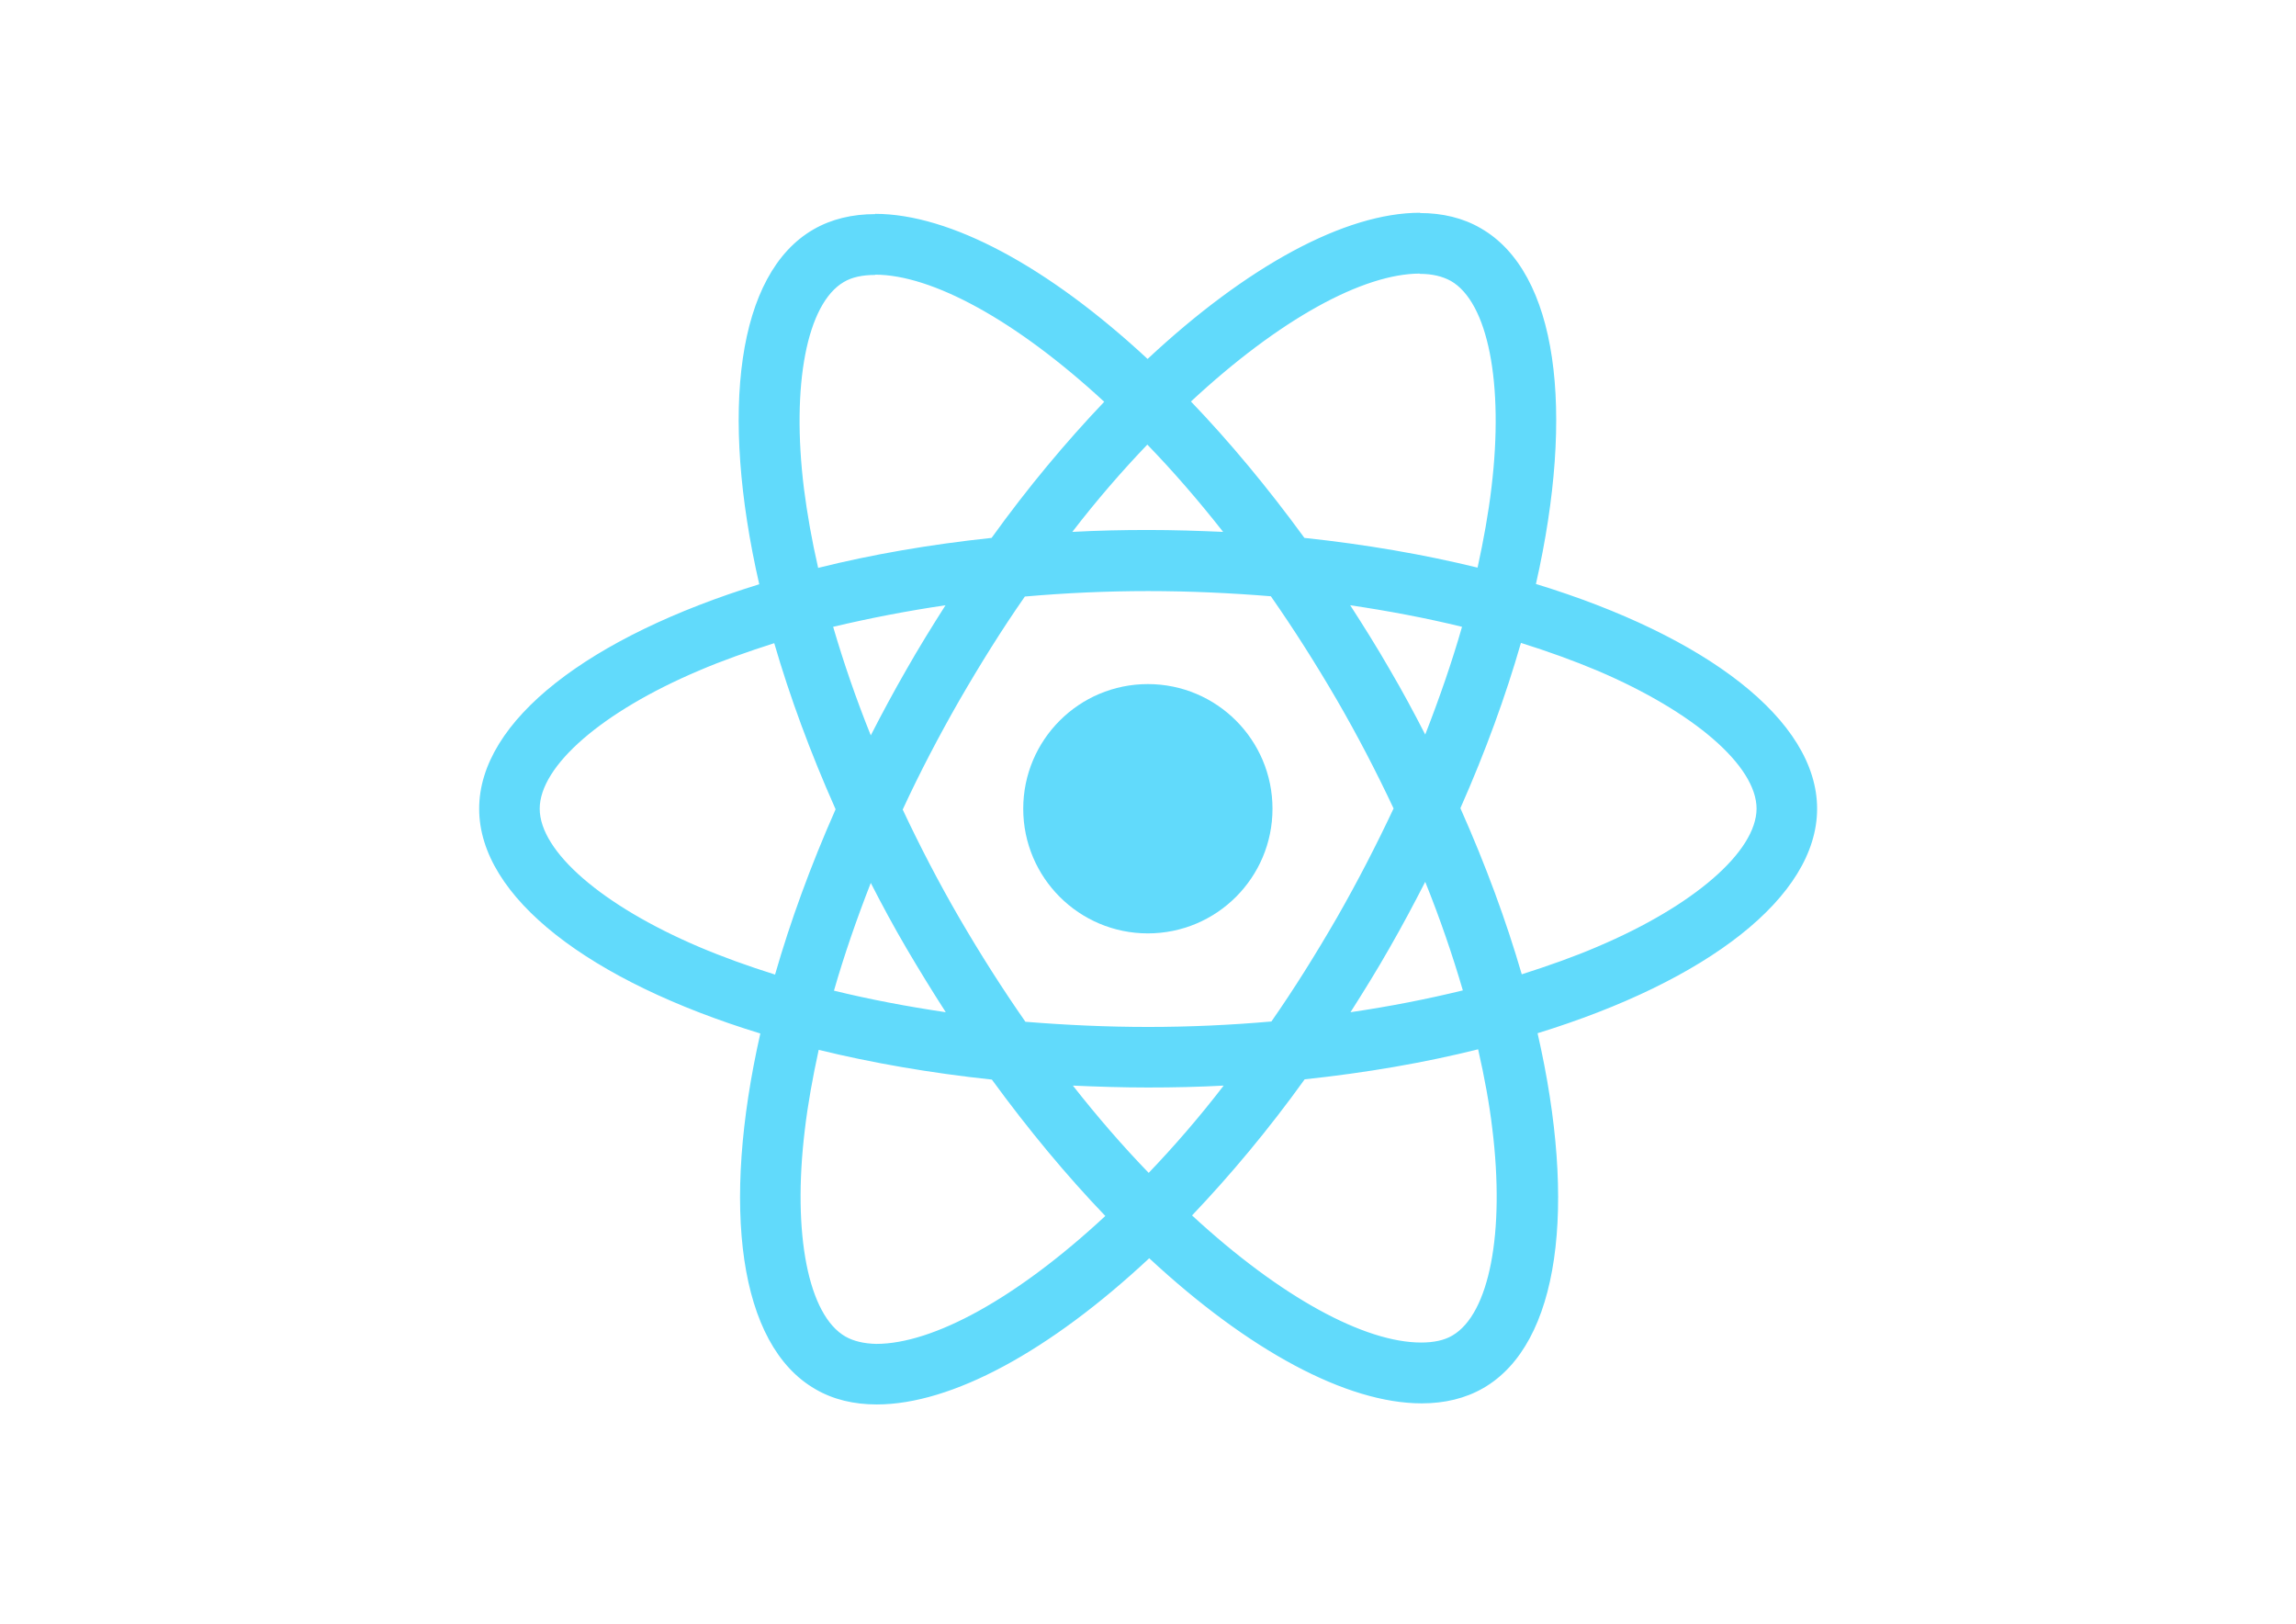
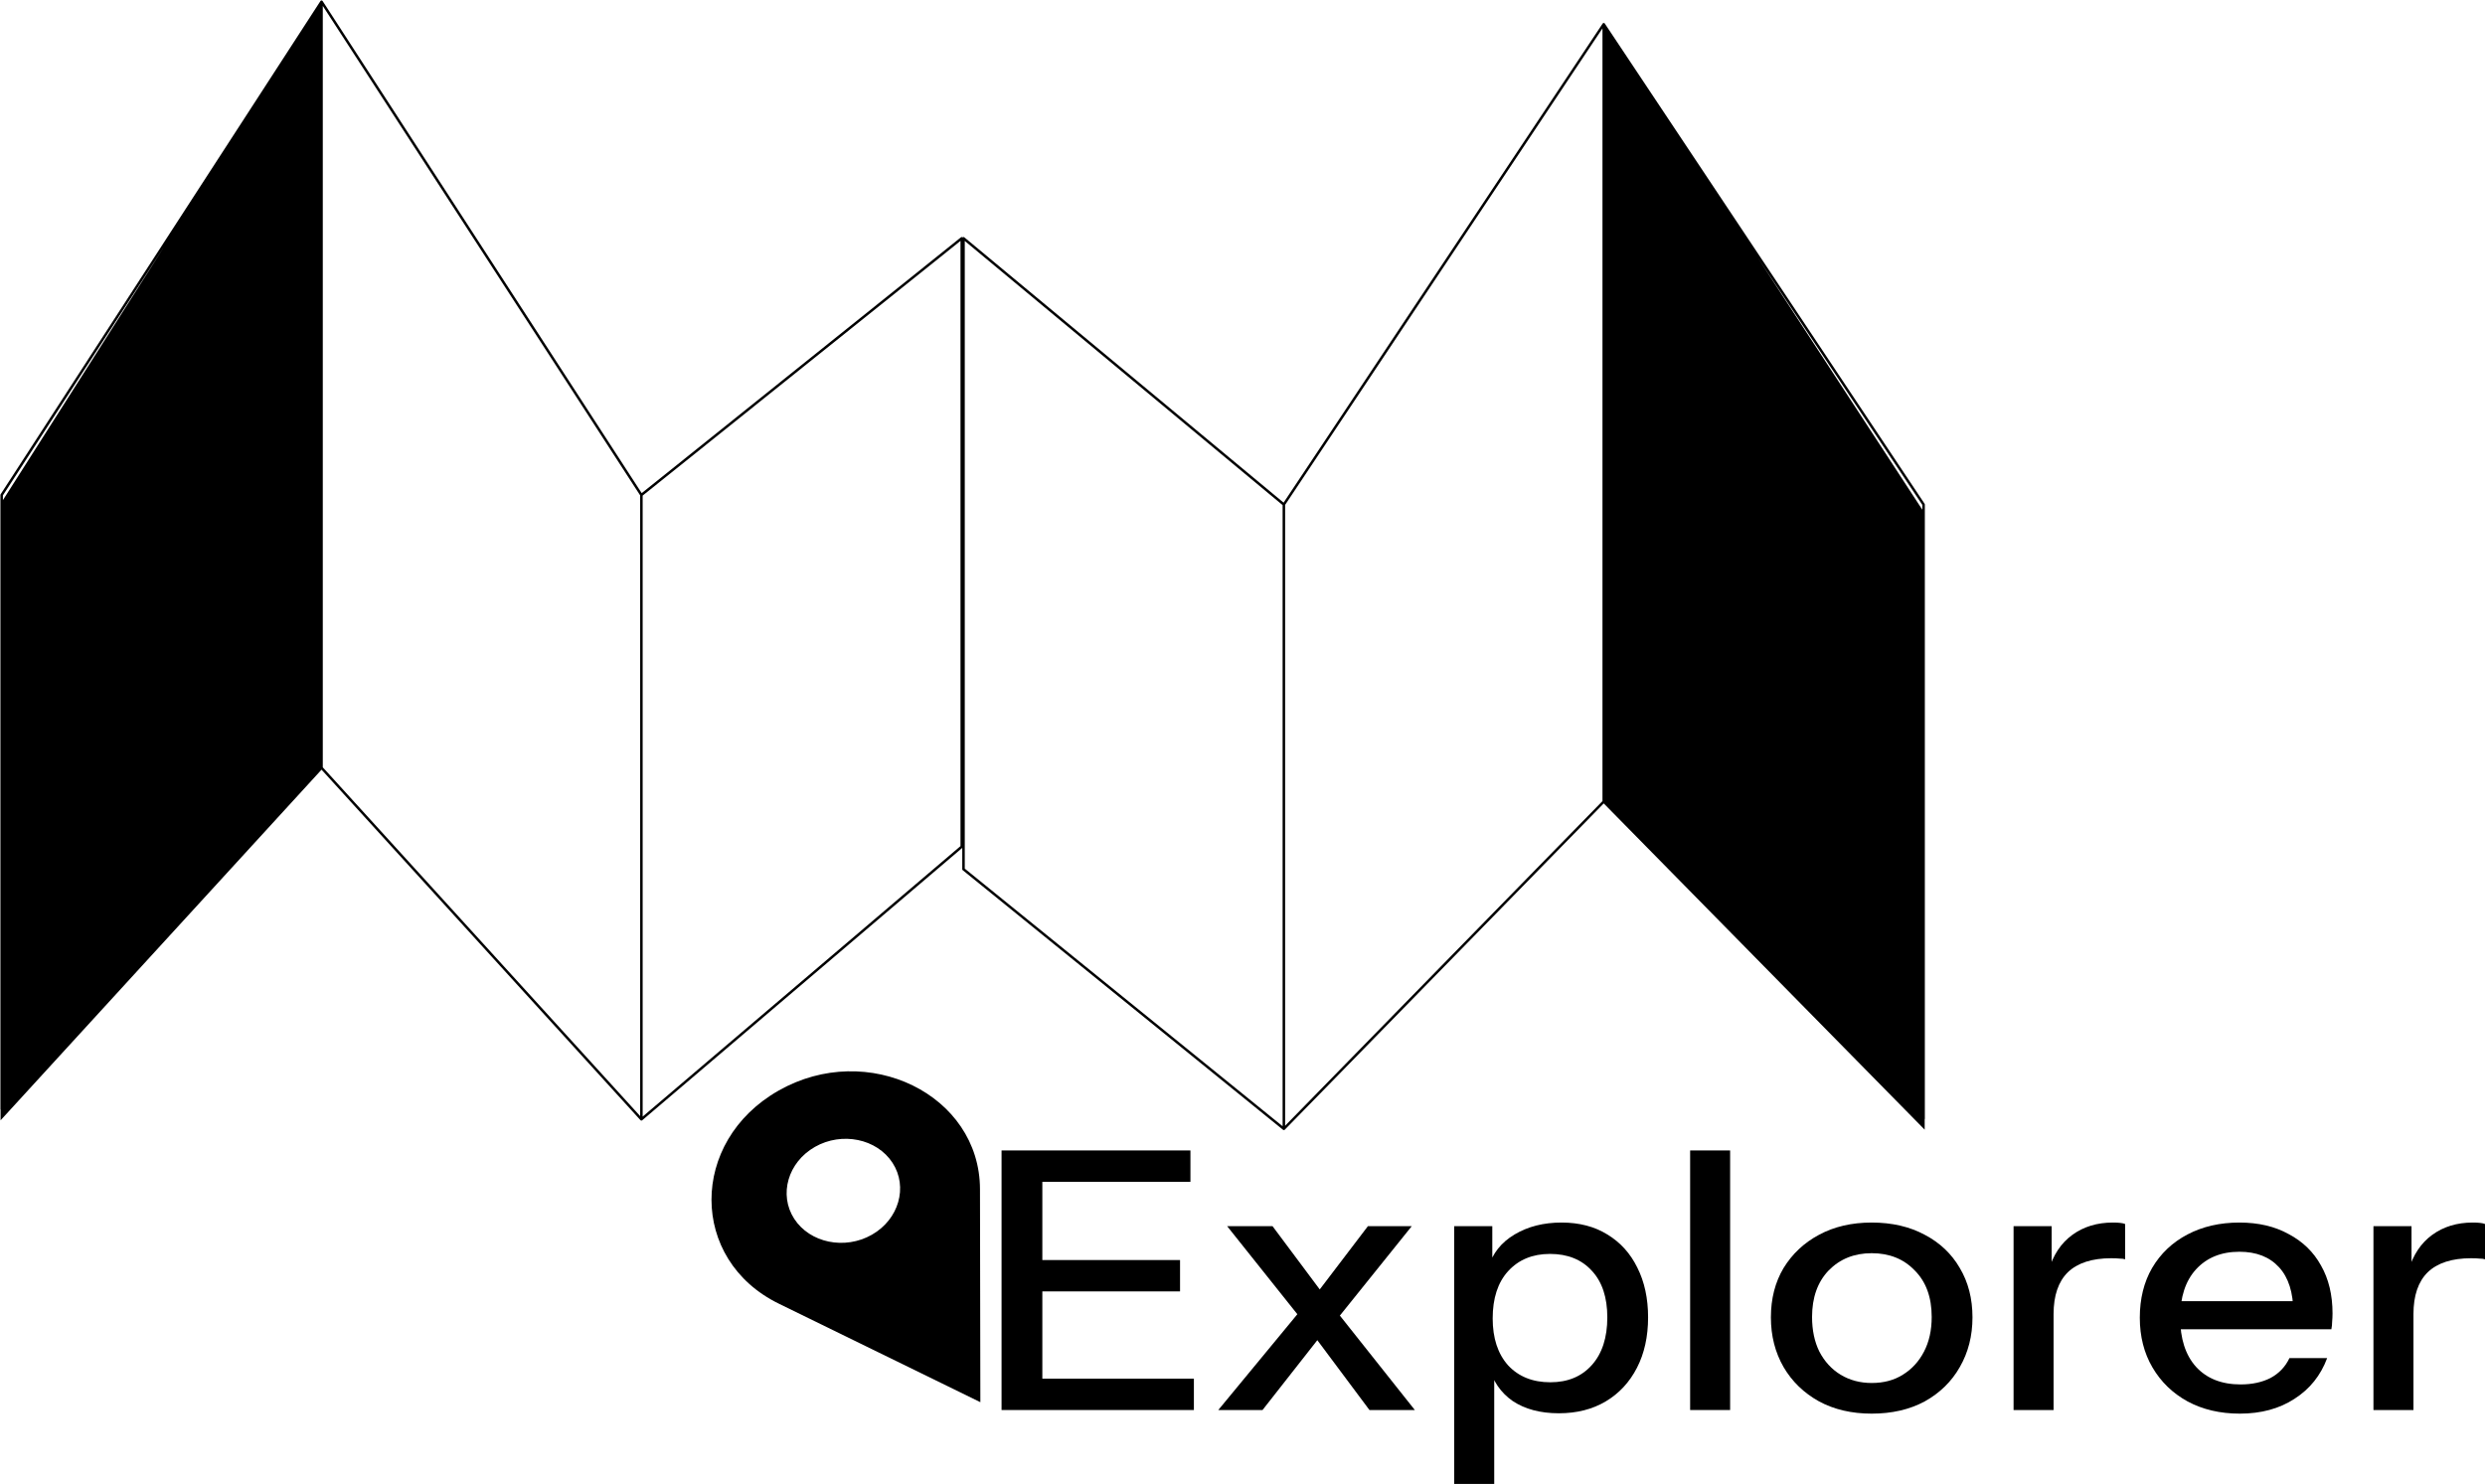
- <svg xmlns="http://www.w3.org/2000/svg" viewBox="0 0 841.9 595.3">
-   <g fill="#61DAFB">
-     <path d="M666.3 296.5c0-32.5-40.7-63.3-103.1-82.4 14.4-63.6 8-114.2-20.2-130.4-6.5-3.8-14.1-5.6-22.4-5.6v22.3c4.6 0 8.3.9 11.4 2.6 13.6 7.8 19.5 37.5 14.9 75.7-1.1 9.4-2.9 19.3-5.1 29.4-19.6-4.8-41-8.5-63.5-10.9-13.5-18.5-27.5-35.3-41.6-50 32.6-30.3 63.2-46.9 84-46.9V78c-27.5 0-63.5 19.6-99.9 53.6-36.4-33.8-72.4-53.2-99.9-53.2v22.3c20.7 0 51.4 16.5 84 46.6-14 14.7-28 31.4-41.3 49.9-22.6 2.4-44 6.1-63.6 11-2.3-10-4-19.7-5.2-29-4.7-38.2 1.1-67.9 14.6-75.8 3-1.8 6.9-2.6 11.5-2.6V78.5c-8.4 0-16 1.8-22.6 5.6-28.1 16.2-34.4 66.7-19.9 130.1-62.2 19.2-102.7 49.9-102.7 82.3 0 32.5 40.7 63.3 103.1 82.4-14.4 63.6-8 114.2 20.2 130.4 6.5 3.8 14.1 5.6 22.5 5.6 27.5 0 63.5-19.6 99.9-53.6 36.4 33.8 72.4 53.2 99.9 53.2 8.4 0 16-1.8 22.6-5.6 28.1-16.2 34.4-66.7 19.9-130.1 62-19.1 102.5-49.9 102.5-82.3zm-130.2-66.7c-3.7 12.9-8.3 26.2-13.5 39.5-4.1-8-8.4-16-13.1-24-4.6-8-9.5-15.8-14.4-23.4 14.2 2.1 27.9 4.7 41 7.9zm-45.8 106.5c-7.8 13.5-15.8 26.3-24.1 38.2-14.9 1.3-30 2-45.2 2-15.1 0-30.2-.7-45-1.9-8.3-11.9-16.4-24.6-24.2-38-7.6-13.1-14.5-26.4-20.8-39.8 6.2-13.4 13.2-26.8 20.7-39.9 7.8-13.5 15.8-26.3 24.1-38.2 14.9-1.3 30-2 45.2-2 15.1 0 30.2.7 45 1.9 8.3 11.9 16.4 24.6 24.2 38 7.6 13.1 14.5 26.4 20.8 39.8-6.3 13.4-13.2 26.8-20.7 39.9zm32.3-13c5.4 13.4 10 26.8 13.8 39.8-13.1 3.2-26.9 5.9-41.2 8 4.9-7.7 9.8-15.6 14.4-23.7 4.6-8 8.9-16.1 13-24.1zM421.2 430c-9.3-9.6-18.6-20.3-27.8-32 9 .4 18.2.7 27.5.7 9.4 0 18.7-.2 27.8-.7-9 11.7-18.3 22.4-27.5 32zm-74.4-58.9c-14.2-2.1-27.9-4.7-41-7.9 3.7-12.9 8.3-26.2 13.5-39.5 4.1 8 8.4 16 13.1 24 4.7 8 9.5 15.8 14.4 23.4zM420.7 163c9.3 9.6 18.6 20.3 27.8 32-9-.4-18.2-.7-27.5-.7-9.4 0-18.7.2-27.8.7 9-11.7 18.3-22.4 27.5-32zm-74 58.9c-4.9 7.7-9.8 15.6-14.4 23.7-4.6 8-8.9 16-13 24-5.4-13.4-10-26.8-13.8-39.8 13.1-3.1 26.9-5.8 41.2-7.9zm-90.5 125.2c-35.4-15.1-58.3-34.9-58.3-50.6 0-15.7 22.9-35.6 58.3-50.6 8.6-3.7 18-7 27.7-10.1 5.7 19.6 13.2 40 22.5 60.9-9.2 20.8-16.6 41.1-22.2 60.6-9.9-3.1-19.3-6.5-28-10.2zM310 490c-13.6-7.8-19.5-37.5-14.9-75.7 1.1-9.4 2.9-19.3 5.1-29.4 19.6 4.8 41 8.5 63.5 10.9 13.5 18.5 27.5 35.3 41.6 50-32.6 30.3-63.2 46.9-84 46.9-4.5-.1-8.3-1-11.3-2.7zm237.2-76.2c4.7 38.2-1.1 67.9-14.6 75.8-3 1.8-6.9 2.6-11.5 2.6-20.7 0-51.4-16.5-84-46.6 14-14.7 28-31.4 41.3-49.9 22.6-2.4 44-6.1 63.6-11 2.3 10.1 4.1 19.8 5.2 29.1zm38.5-66.7c-8.6 3.7-18 7-27.7 10.1-5.7-19.6-13.2-40-22.5-60.9 9.2-20.8 16.6-41.1 22.2-60.6 9.9 3.1 19.3 6.5 28.1 10.2 35.4 15.1 58.3 34.9 58.3 50.6-.1 15.7-23 35.6-58.4 50.6zM320.8 78.4z" />
-     <circle cx="420.9" cy="296.5" r="45.7" />
-     <path d="M520.5 78.1z" />
-   </g>
+ <svg xmlns="http://www.w3.org/2000/svg" width="1487" height="888" viewBox="0 0 1487 888" fill="none">
+   <path d="M599.322 843.771V688.432H623.722V843.771H599.322ZM611.292 843.771V825.001H714.414V843.771H611.292ZM611.292 772.79V754.02H706.127V772.79H611.292ZM611.292 707.202V688.432H712.342V707.202H611.292Z" fill="black" />
+   <path d="M819.47 843.771L781.95 793.502L734.302 733.739H761.463L795.761 779.694L846.631 843.771H819.47ZM783.561 779.694L818.549 733.739H844.79L795.531 795.012L783.561 779.694ZM793.229 795.659L755.479 843.771H729.007L781.72 779.91L793.229 795.659Z" fill="black" />
+   <path d="M932.798 845.713C921.749 845.713 912.541 843.268 905.176 838.378C897.963 833.344 893.206 826.368 890.904 817.45L894.127 817.018V888H870.188V733.739H892.976V758.982L890.674 758.335C893.129 749.992 898.347 743.448 906.326 738.702C914.306 733.955 923.667 731.582 934.409 731.582C944.997 731.582 954.128 733.955 961.801 738.702C969.627 743.448 975.612 750.064 979.755 758.55C984.052 767.037 986.2 776.961 986.2 788.324C986.2 799.83 983.975 809.899 979.525 818.529C975.075 827.159 968.86 833.847 960.88 838.593C952.9 843.34 943.54 845.713 932.798 845.713ZM927.734 827.159C938.169 827.159 946.455 823.707 952.593 816.803C958.732 809.899 961.801 800.406 961.801 788.324C961.801 776.386 958.732 767.108 952.593 760.492C946.455 753.732 938.092 750.352 927.503 750.352C917.068 750.352 908.705 753.804 902.413 760.708C896.275 767.468 893.206 776.889 893.206 788.971C893.206 800.765 896.275 810.115 902.413 817.018C908.705 823.779 917.145 827.159 927.734 827.159Z" fill="black" />
+   <path d="M1011.36 843.771V688.432H1035.29V843.771H1011.36Z" fill="black" />
+   <path d="M1120 845.929C1108.03 845.929 1097.52 843.484 1088.47 838.593C1079.41 833.559 1072.35 826.727 1067.29 818.097C1062.23 809.323 1059.69 799.399 1059.69 788.324C1059.69 777.105 1062.23 767.252 1067.29 758.766C1072.51 750.28 1079.57 743.664 1088.47 738.917C1097.52 734.027 1108.03 731.582 1120 731.582C1132.13 731.582 1142.71 734.027 1151.77 738.917C1160.82 743.664 1167.8 750.28 1172.71 758.766C1177.78 767.252 1180.31 777.105 1180.31 788.324C1180.31 799.399 1177.78 809.323 1172.71 818.097C1167.8 826.727 1160.82 833.559 1151.77 838.593C1142.71 843.484 1132.13 845.929 1120 845.929ZM1120 827.59C1127.21 827.59 1133.43 825.936 1138.65 822.628C1144.02 819.32 1148.24 814.717 1151.31 808.82C1154.38 802.923 1155.91 796.019 1155.91 788.108C1155.91 776.314 1152.53 767.037 1145.78 760.276C1139.18 753.372 1130.59 749.92 1120 749.92C1109.57 749.92 1100.97 753.372 1094.22 760.276C1087.62 767.18 1084.32 776.458 1084.32 788.108C1084.32 796.019 1085.78 802.923 1088.7 808.82C1091.77 814.717 1095.99 819.32 1101.36 822.628C1106.88 825.936 1113.1 827.59 1120 827.59Z" fill="black" />
+   <path d="M1204.9 843.771V733.739H1227.69V761.139H1228.84V843.771H1204.9ZM1228.84 786.382L1225.85 760.276C1228.61 750.927 1233.36 743.808 1240.12 738.917C1246.87 734.027 1254.93 731.582 1264.29 731.582C1267.82 731.582 1270.27 731.869 1271.65 732.445V753.588C1270.88 753.301 1269.81 753.157 1268.43 753.157C1267.05 753.013 1265.36 752.941 1263.37 752.941C1251.86 752.941 1243.19 755.746 1237.35 761.355C1231.68 766.965 1228.84 775.307 1228.84 786.382Z" fill="black" />
+   <path d="M1340.28 845.929C1328.47 845.929 1318.03 843.484 1308.98 838.593C1300.08 833.703 1293.1 826.943 1288.03 818.313C1282.97 809.683 1280.44 799.759 1280.44 788.54C1280.44 777.177 1282.89 767.252 1287.8 758.766C1292.87 750.136 1299.93 743.448 1308.98 738.702C1318.03 733.955 1328.39 731.582 1340.05 731.582C1351.41 731.582 1361.23 733.883 1369.52 738.486C1377.96 742.945 1384.4 749.201 1388.85 757.256C1393.46 765.311 1395.76 774.875 1395.76 785.951C1395.76 787.677 1395.68 789.331 1395.53 790.913C1395.53 792.351 1395.38 793.861 1395.07 795.444H1296.55V778.615H1378.26L1372.28 785.303C1372.28 773.509 1369.44 764.519 1363.76 758.335C1358.09 752.15 1350.18 749.057 1340.05 749.057C1329.16 749.057 1320.49 752.581 1314.04 759.629C1307.75 766.533 1304.61 776.17 1304.61 788.54C1304.61 801.053 1307.75 810.834 1314.04 817.881C1320.49 824.929 1329.39 828.453 1340.74 828.453C1347.65 828.453 1353.64 827.159 1358.7 824.57C1363.76 821.837 1367.52 817.881 1369.98 812.703H1392.54C1388.7 823.059 1382.18 831.186 1372.97 837.083C1363.92 842.98 1353.02 845.929 1340.28 845.929Z" fill="black" />
+   <path d="M1420.25 843.771V733.739H1443.03V761.139H1444.19V843.771H1420.25ZM1444.19 786.382L1441.19 760.276C1443.96 750.927 1448.71 743.808 1455.46 738.917C1462.22 734.027 1470.27 731.582 1479.63 731.582C1483.16 731.582 1485.62 731.869 1487 732.445V753.588C1486.23 753.301 1485.16 753.157 1483.78 753.157C1482.4 753.013 1480.71 752.941 1478.71 752.941C1467.2 752.941 1458.53 755.746 1452.7 761.355C1447.02 766.965 1444.19 775.307 1444.19 786.382Z" fill="black" />
+   <path d="M465.832 652.664C412.328 683.125 412.374 753.916 466.057 780.132L586.64 839.077L586.415 711.609C586.295 655.024 519.231 622.262 465.832 652.664ZM521.706 738.88C505.54 748.084 484.623 743.788 475.26 729.341C465.898 714.894 471.472 695.515 487.638 686.311C503.803 677.108 524.72 681.404 534.083 695.851C543.446 710.298 537.871 729.676 521.706 738.88Z" fill="black" />
+   <path d="M192.405 459.467V1L1.097 301.701V668.474L192.405 459.467Z" fill="black" />
+   <path d="M959.655 479.694V14.484L1150.96 307.399V674.173L959.655 479.694Z" fill="black" />
+   <path d="M383.81 669.809L383.255 670.314C383.527 670.613 383.988 670.643 384.296 670.38L383.81 669.809ZM575.503 506.662L575.989 507.233C576.156 507.091 576.253 506.882 576.253 506.662H575.503ZM575.503 142.585H576.253C576.253 142.297 576.087 142.034 575.827 141.909C575.567 141.785 575.259 141.82 575.034 142L575.503 142.585ZM383.81 296.203L383.18 296.611C383.296 296.789 383.481 296.909 383.69 296.943C383.9 296.977 384.113 296.921 384.279 296.788L383.81 296.203ZM192.405 1L193.035 0.592C192.896 0.379 192.659 0.25 192.405 0.25C192.151 0.25 191.914 0.379 191.776 0.592L192.405 1ZM1 296.203L0.371 295.795C0.292 295.916 0.25 296.058 0.25 296.203H1ZM1 663.779H0.25C0.25 664.087 0.438 664.364 0.724 664.477C1.011 664.59 1.337 664.517 1.547 664.292L1 663.779ZM384.56 296.444C384.56 296.03 384.224 295.694 383.81 295.694C383.396 295.694 383.06 296.03 383.06 296.444H384.56ZM383.06 572.127C383.06 572.541 383.396 572.877 383.81 572.877C384.224 572.877 384.56 572.541 384.56 572.127H383.06ZM1.097 301.701L0.464 301.298L0.347 301.482V301.701H1.097ZM1.097 668.474H0.347V670.404L1.65 668.981L1.097 668.474ZM768.25 675.508L767.778 676.09C768.079 676.334 768.516 676.309 768.787 676.032L768.25 675.508ZM576.557 520.147H575.807C575.807 520.373 575.909 520.587 576.085 520.729L576.557 520.147ZM576.557 142.585L577.037 142.009C576.813 141.823 576.502 141.783 576.239 141.906C575.975 142.03 575.807 142.295 575.807 142.585H576.557ZM768.25 301.901L767.771 302.478C767.934 302.614 768.148 302.674 768.358 302.643C768.569 302.613 768.757 302.494 768.874 302.317L768.25 301.901ZM959.655 14.484L960.279 14.069C960.14 13.86 959.906 13.734 959.655 13.734C959.404 13.734 959.169 13.86 959.03 14.069L959.655 14.484ZM1151.06 301.901H1151.81C1151.81 301.753 1151.77 301.609 1151.68 301.486L1151.06 301.901ZM1151.06 669.478L1150.53 670.011C1150.75 670.224 1151.07 670.287 1151.35 670.17C1151.63 670.054 1151.81 669.781 1151.81 669.478H1151.06ZM769 302.143C769 301.728 768.664 301.393 768.25 301.393C767.836 301.393 767.5 301.728 767.5 302.143H769ZM767.5 577.825C767.5 578.239 767.836 578.575 768.25 578.575C768.664 578.575 769 578.239 769 577.825H767.5ZM1150.96 307.399H1151.71V307.176L1151.59 306.989L1150.96 307.399ZM1150.96 674.173L1150.43 674.699L1151.71 676.005V674.173H1150.96ZM384.296 670.38L575.989 507.233L575.017 506.091L383.324 669.238L384.296 670.38ZM576.253 506.662V142.585H574.753V506.662H576.253ZM575.034 142L383.341 295.617L384.279 296.788L575.972 143.171L575.034 142ZM384.439 295.795L193.035 0.592L191.776 1.408L383.18 296.611L384.439 295.795ZM191.655 1V459.467H193.155V1H191.655ZM191.776 0.592L0.371 295.795L1.629 296.611L193.035 1.408L191.776 0.592ZM0.25 296.203V663.779H1.75V296.203H0.25ZM1.547 664.292L192.953 459.98L191.858 458.954L0.453 663.267L1.547 664.292ZM191.851 459.972L383.255 670.314L384.364 669.304L192.96 458.962L191.851 459.972ZM384.56 669.809V296.444H383.06V669.809H384.56ZM383.06 296.444V572.127H384.56V296.444H383.06ZM191.773 0.597L0.464 301.298L1.729 302.103L193.038 1.403L191.773 0.597ZM0.347 301.701V668.474H1.847V301.701H0.347ZM1.65 668.981L192.959 459.974L191.852 458.961L0.543 667.968L1.65 668.981ZM768.722 674.925L577.029 519.564L576.085 520.729L767.778 676.09L768.722 674.925ZM577.307 520.147V142.585H575.807V520.147H577.307ZM576.078 143.162L767.771 302.478L768.73 301.324L577.037 142.009L576.078 143.162ZM768.874 302.317L960.279 14.9L959.03 14.069L767.626 301.486L768.874 302.317ZM958.905 14.484V479.694H960.405V14.484H958.905ZM959.03 14.9L1150.44 302.317L1151.68 301.486L960.279 14.069L959.03 14.9ZM1150.31 301.901V669.478H1151.81V301.901H1150.31ZM1151.59 668.945L960.183 479.161L959.127 480.226L1150.53 670.011L1151.59 668.945ZM959.118 479.169L767.714 674.984L768.787 676.032L960.191 480.218L959.118 479.169ZM769 675.508V302.143H767.5V675.508H769ZM767.5 302.143V577.825H769V302.143H767.5ZM959.027 14.894L1150.34 307.809L1151.59 306.989L960.283 14.074L959.027 14.894ZM1150.21 307.399V674.173H1151.71V307.399H1150.21ZM1151.5 673.647L960.189 479.168L959.12 480.22L1150.43 674.699L1151.5 673.647Z" fill="black" />
</svg>
